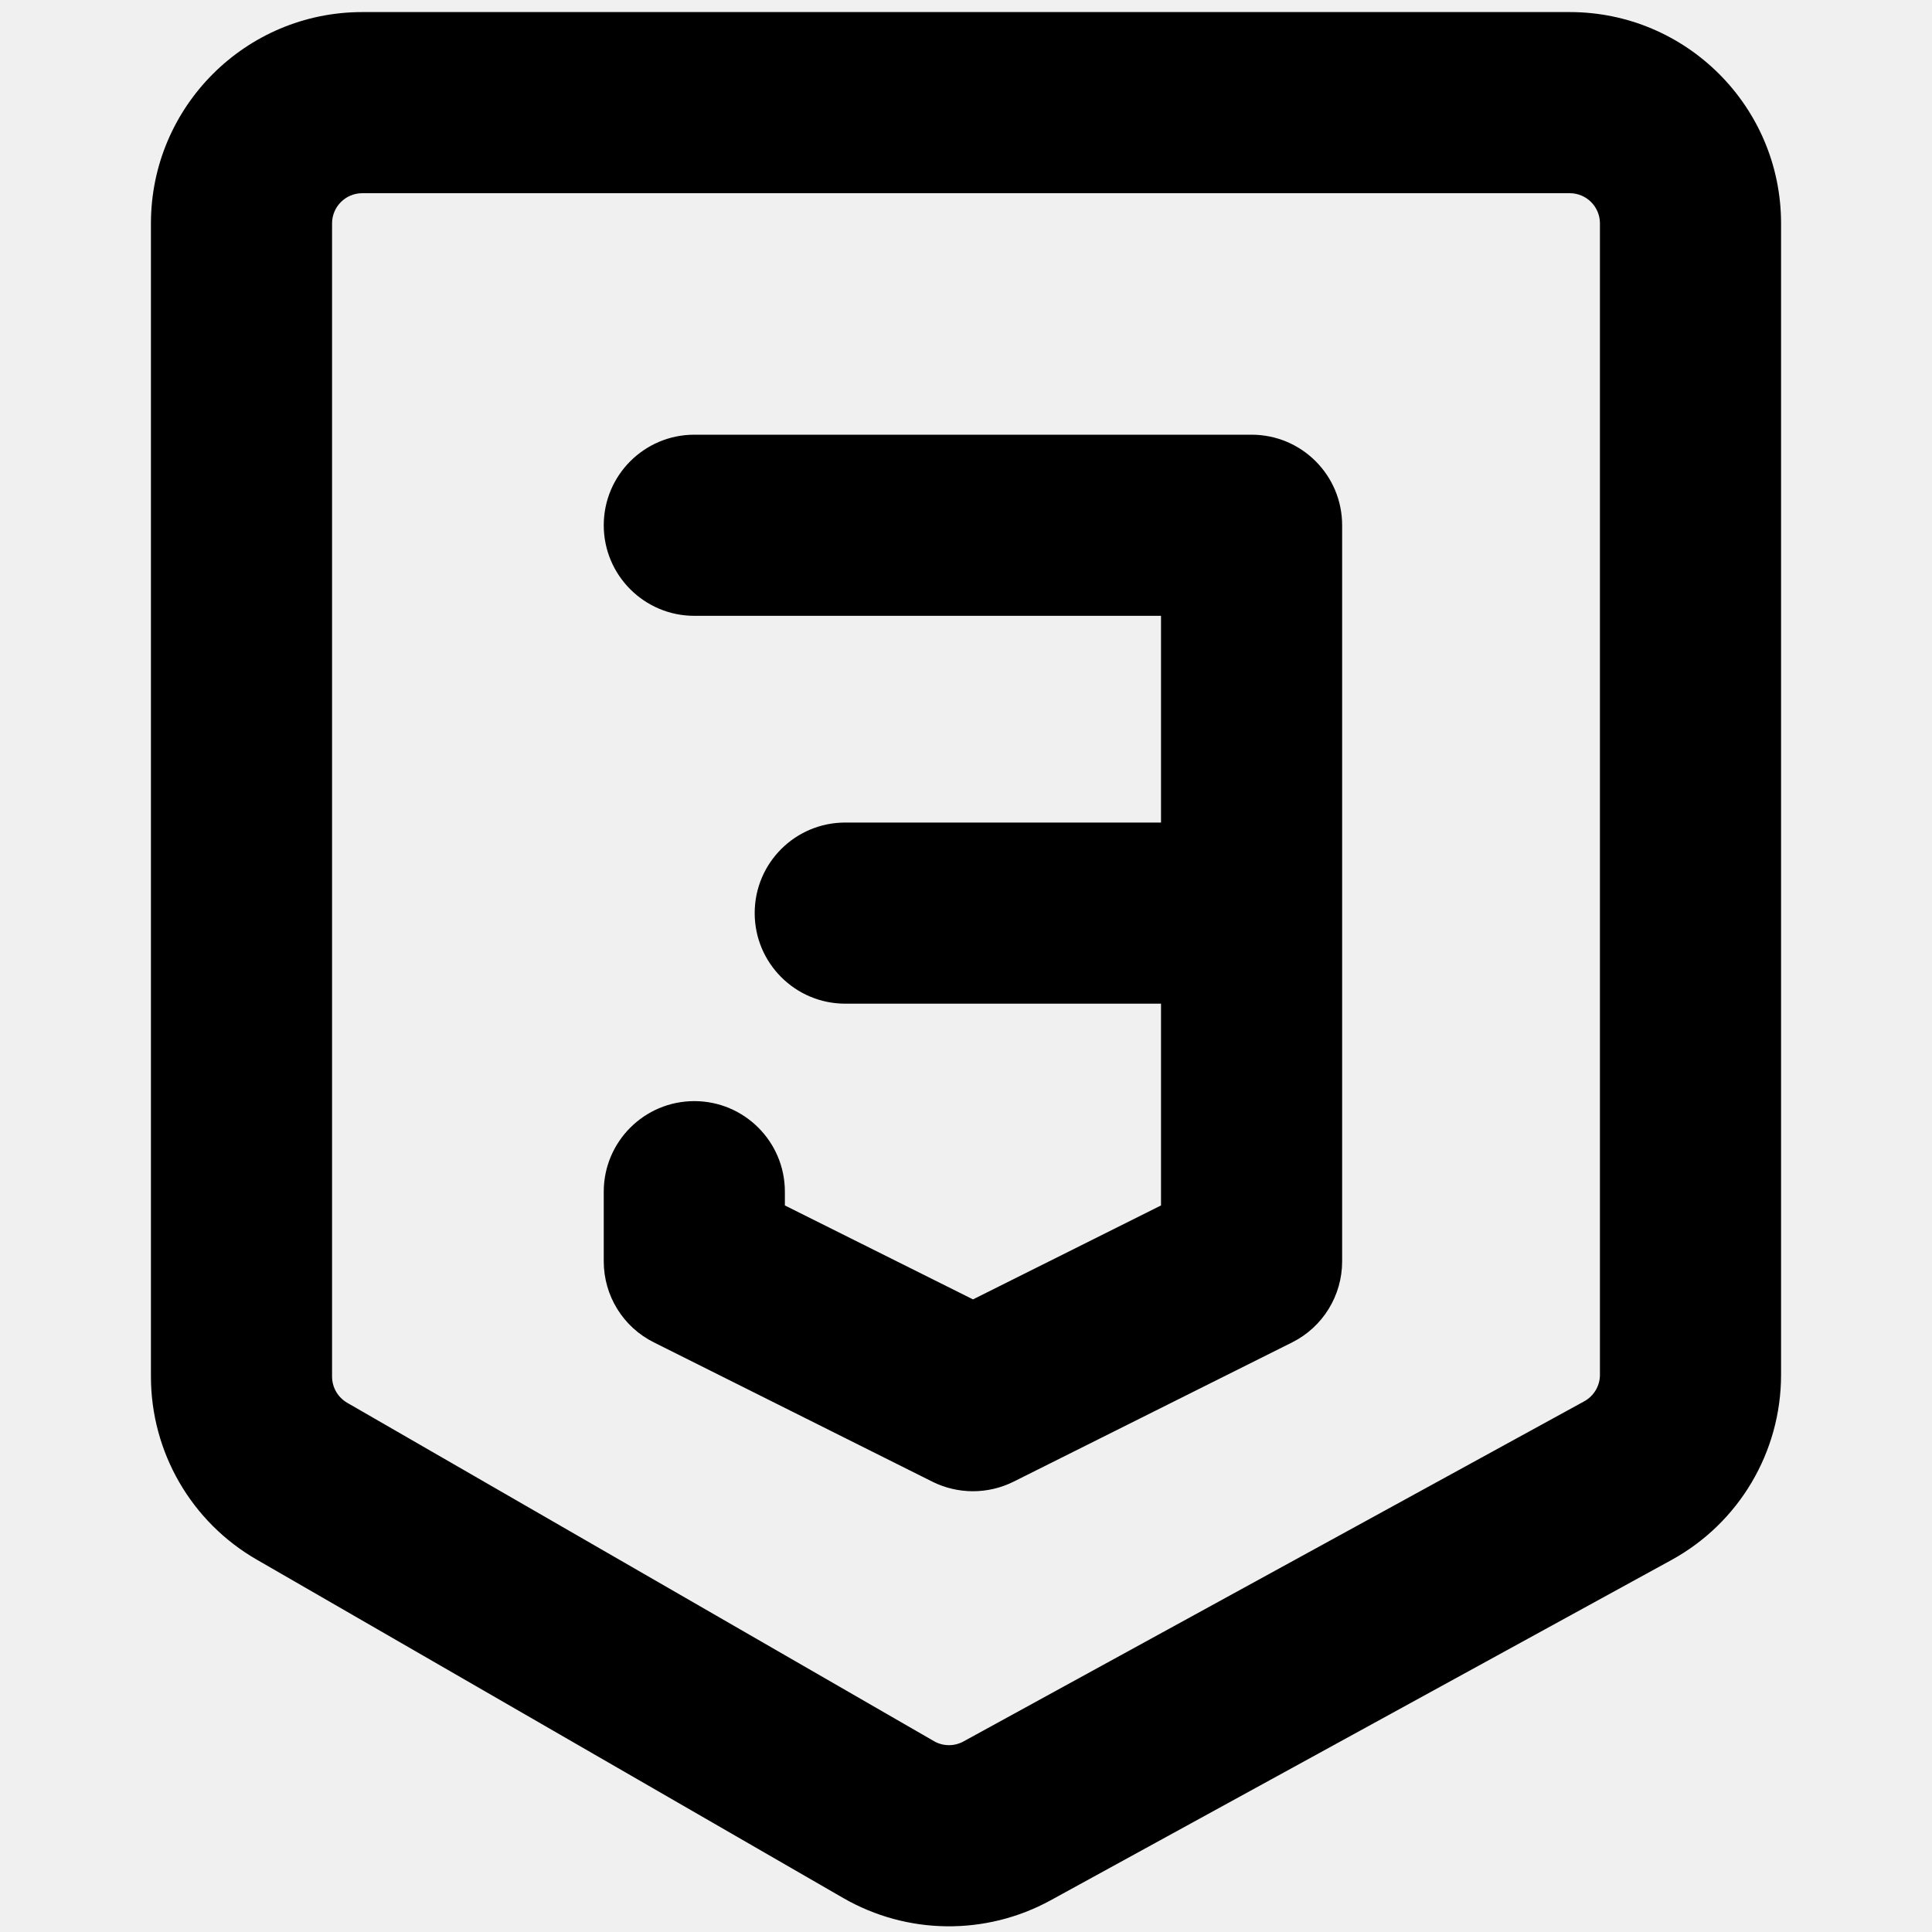
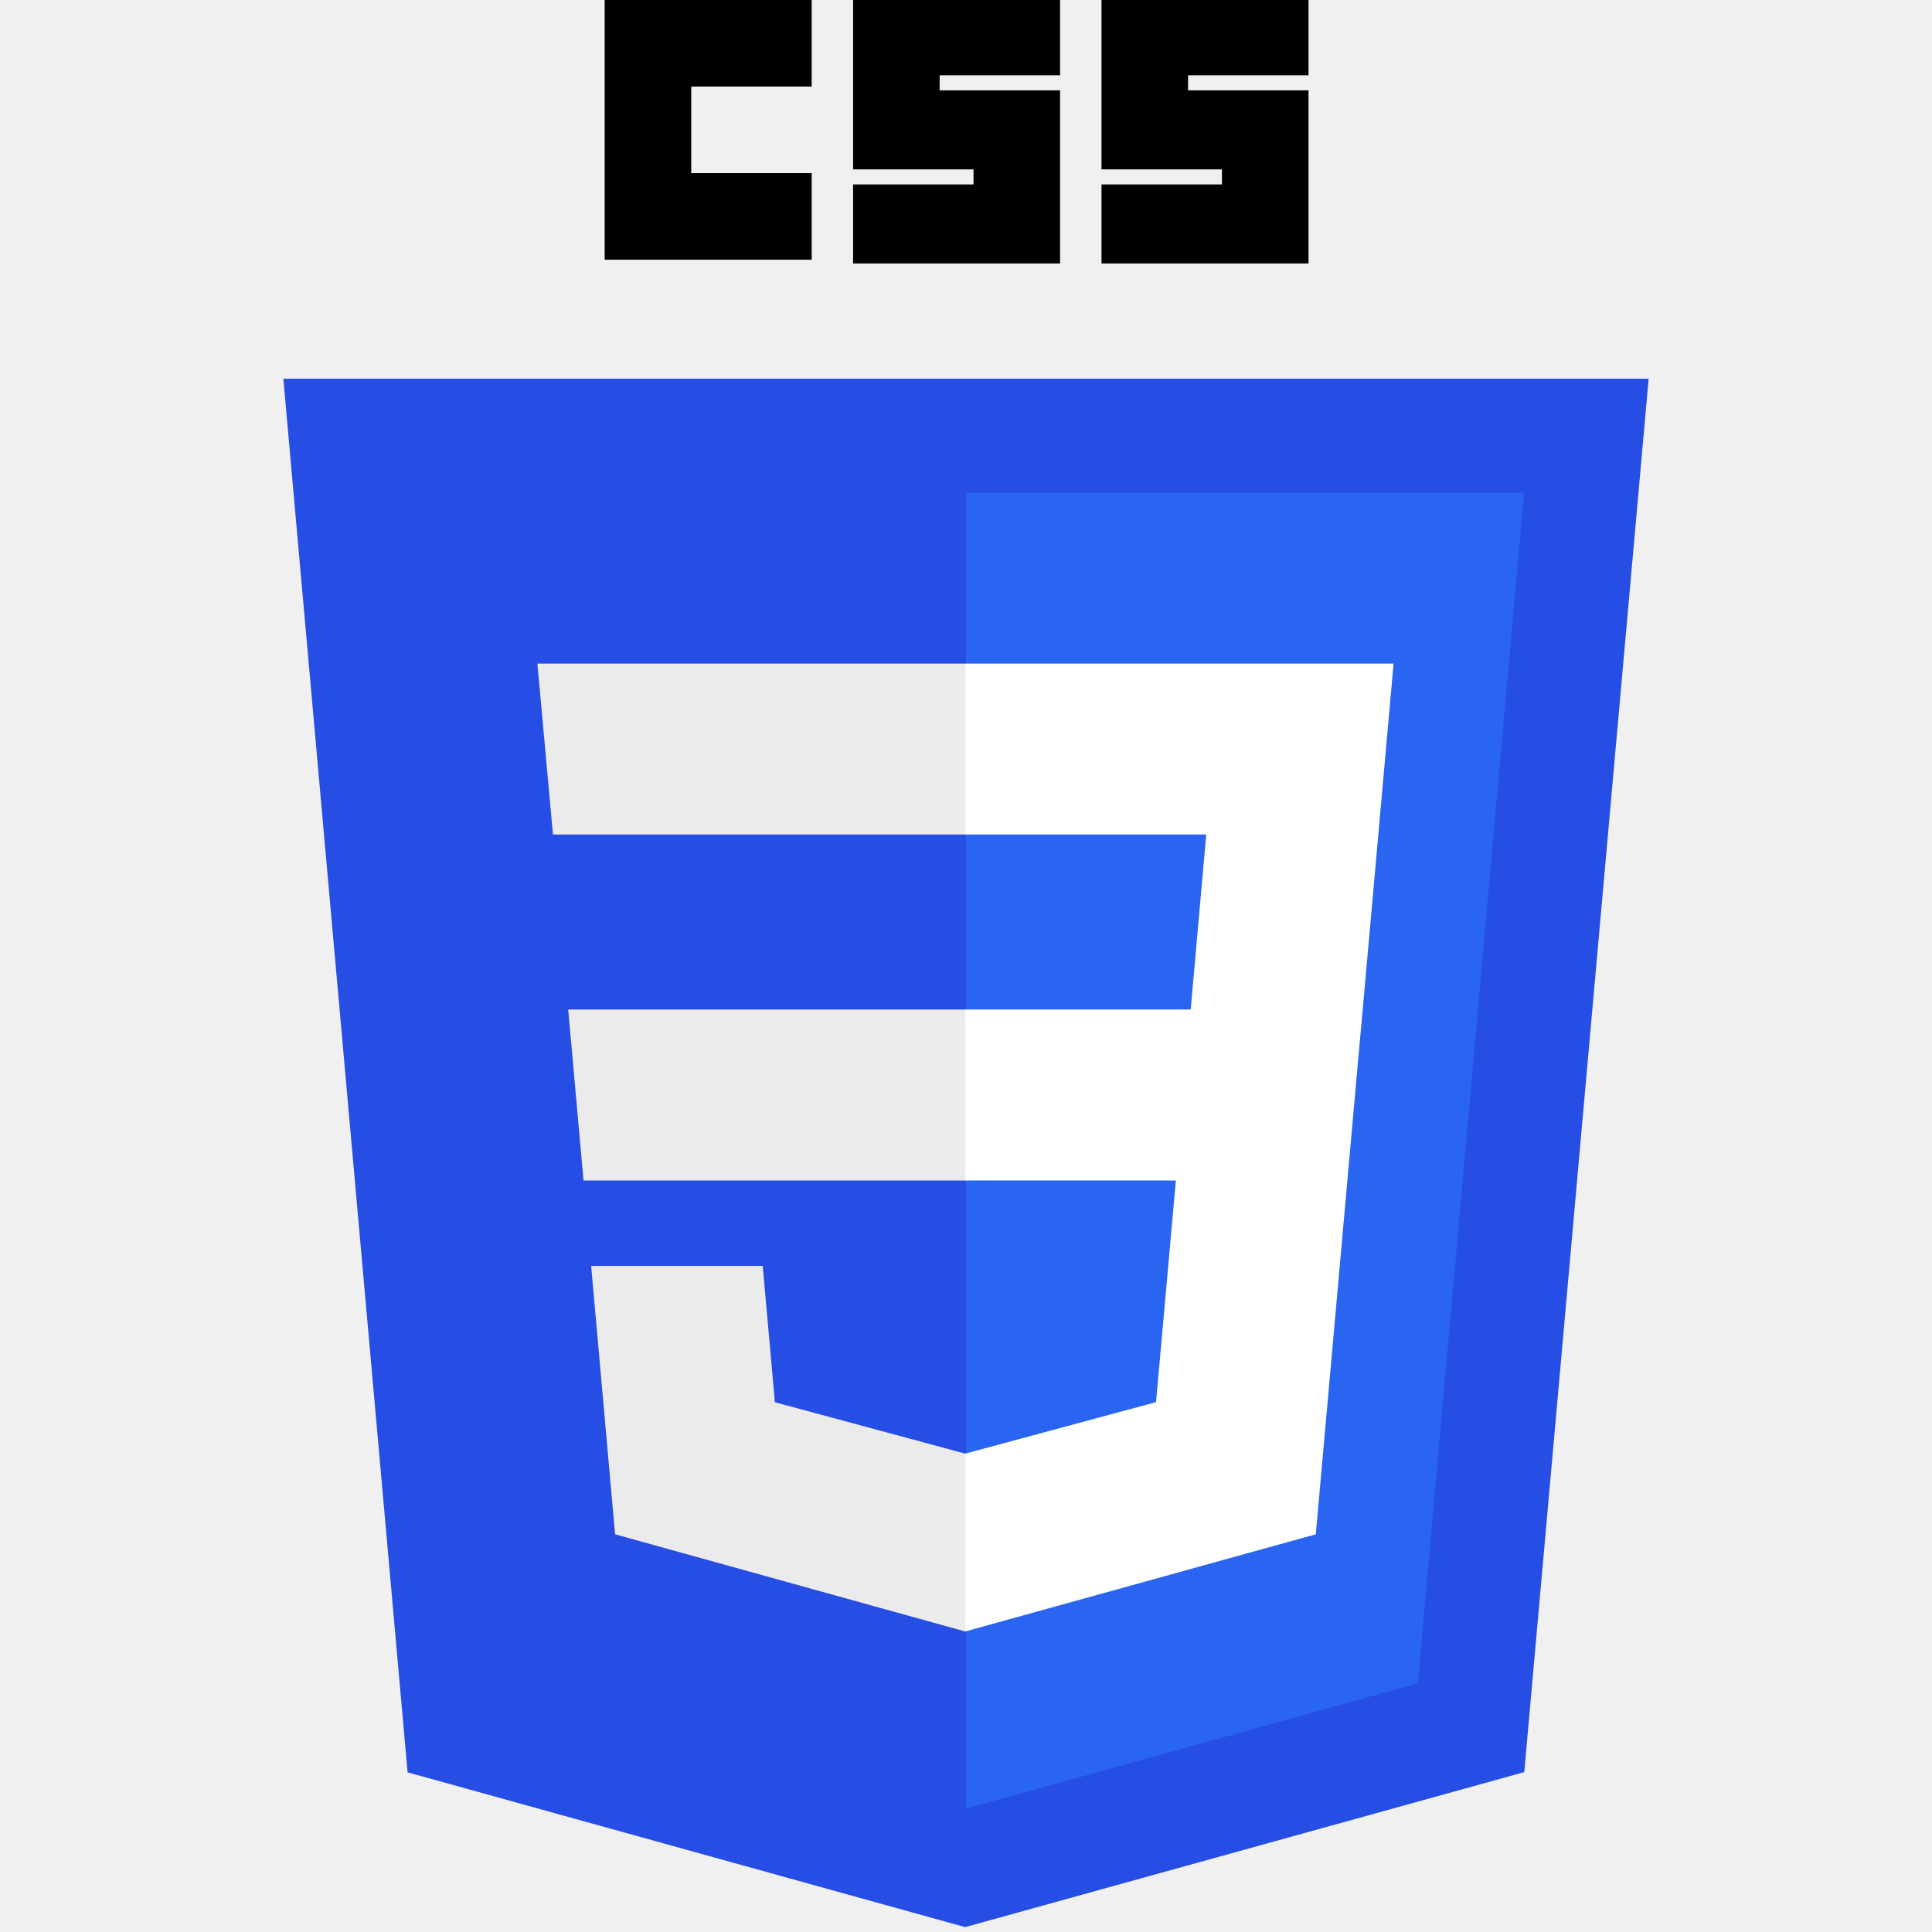
- <svg xmlns="http://www.w3.org/2000/svg" width="800px" height="800px" viewBox="0 0 16 16" fill="none">
-   <path fill-rule="nonzero" clip-rule="nonzero" d="M3 1.6C2.862 1.6 2.75 1.712 2.75 1.85V11.4C2.75 11.49 2.798 11.572 2.875 11.617L7.734 14.419C7.809 14.463 7.902 14.464 7.979 14.422L13.12 11.605C13.2 11.561 13.25 11.477 13.25 11.386V1.85C13.25 1.712 13.138 1.6 13 1.6H3ZM1.25 1.85C1.25 0.884 2.034 0.1 3 0.1H13C13.966 0.1 14.75 0.884 14.75 1.85V11.386C14.75 12.025 14.402 12.613 13.841 12.92L8.7 15.738C8.164 16.031 7.514 16.024 6.984 15.719L2.126 12.916C1.584 12.604 1.25 12.026 1.25 11.4V1.85ZM5 4.35C5 3.936 5.336 3.6 5.75 3.6H10.365C10.78 3.6 11.115 3.936 11.115 4.35V10.446C11.115 10.73 10.955 10.99 10.701 11.117L8.393 12.271C8.182 12.376 7.933 12.376 7.722 12.271L5.415 11.117C5.16 10.99 5 10.73 5 10.446V9.869C5 9.455 5.336 9.119 5.75 9.119C6.164 9.119 6.5 9.455 6.5 9.869V9.983L8.058 10.761L9.615 9.983V8.312H7C6.586 8.312 6.25 7.976 6.25 7.562C6.25 7.147 6.586 6.812 7 6.812H9.615V5.1H5.75C5.336 5.1 5 4.764 5 4.35Z" fill="#000000" />
+ <svg xmlns="http://www.w3.org/2000/svg" width="800px" height="800px" viewBox="-52.5 0 361 361" version="1.1" preserveAspectRatio="xMidYMid">
+   <g>
+     <path d="M127.844,360.088 L23.662,331.166 L0.445,70.766 L255.555,70.766 L232.314,331.125 L127.844,360.088 L127.844,360.088 Z" fill="#264DE4">
+ 
+ </path>
+     <path d="M212.417,314.547 L232.278,92.057 L128,92.057 L128,337.95 L212.417,314.547 L212.417,314.547 Z" fill="#2965F1">
+ 
+ </path>
+     <path d="M53.669,188.636 L56.531,220.573 L128,220.573 L128,188.636 L53.669,188.636 L53.669,188.636 Z" fill="#EBEBEB">
+ 
+ </path>
+     <path d="M47.917,123.995 L50.82,155.932 L128,155.932 L128,123.995 L47.917,123.995 L47.917,123.995 Z" fill="#EBEBEB">
+ 
+ </path>
+     <path d="M128,271.58 L127.86,271.617 L92.292,262.013 L90.018,236.542 L57.958,236.542 L62.432,286.688 L127.853,304.849 L128,304.808 L128,271.58 L128,271.58 Z" fill="#EBEBEB">
+ 
+ </path>
+     <path d="M60.484,0 L99.165,0 L99.165,16.176 L76.659,16.176 L76.659,32.352 L99.165,32.352 L99.165,48.527 L60.484,48.527 L60.484,0 L60.484,0 Z" fill="#000000">
+ 
+ </path>
+     <path d="M106.901,0 L145.582,0 L145.582,14.066 L123.077,14.066 L123.077,16.879 L145.582,16.879 L145.582,49.231 L106.901,49.231 L106.901,34.462 L129.407,34.462 L129.407,31.648 L106.901,31.648 L106.901,0 L106.901,0 Z" fill="#000000">
+ 
+ </path>
+     <path d="M153.319,0 L192,0 L192,14.066 L169.495,14.066 L169.495,16.879 L192,16.879 L192,49.231 L153.319,49.231 L153.319,34.462 L175.824,34.462 L175.824,31.648 L153.319,31.648 L153.319,0 L153.319,0 Z" fill="#000000">
+ 
+ </path>
+     <path d="M202.127,188.636 L207.892,123.995 L127.89,123.995 L127.89,155.932 L172.892,155.932 L169.986,188.636 L127.89,188.636 L127.89,220.573 L167.217,220.573 L163.509,261.993 L127.89,271.607 L127.89,304.833 L193.362,286.688 L193.843,281.292 L201.348,197.212 L202.127,188.636 L202.127,188.636 Z" fill="#FFFFFF">
+ 
+ </path>
+   </g>
</svg>
